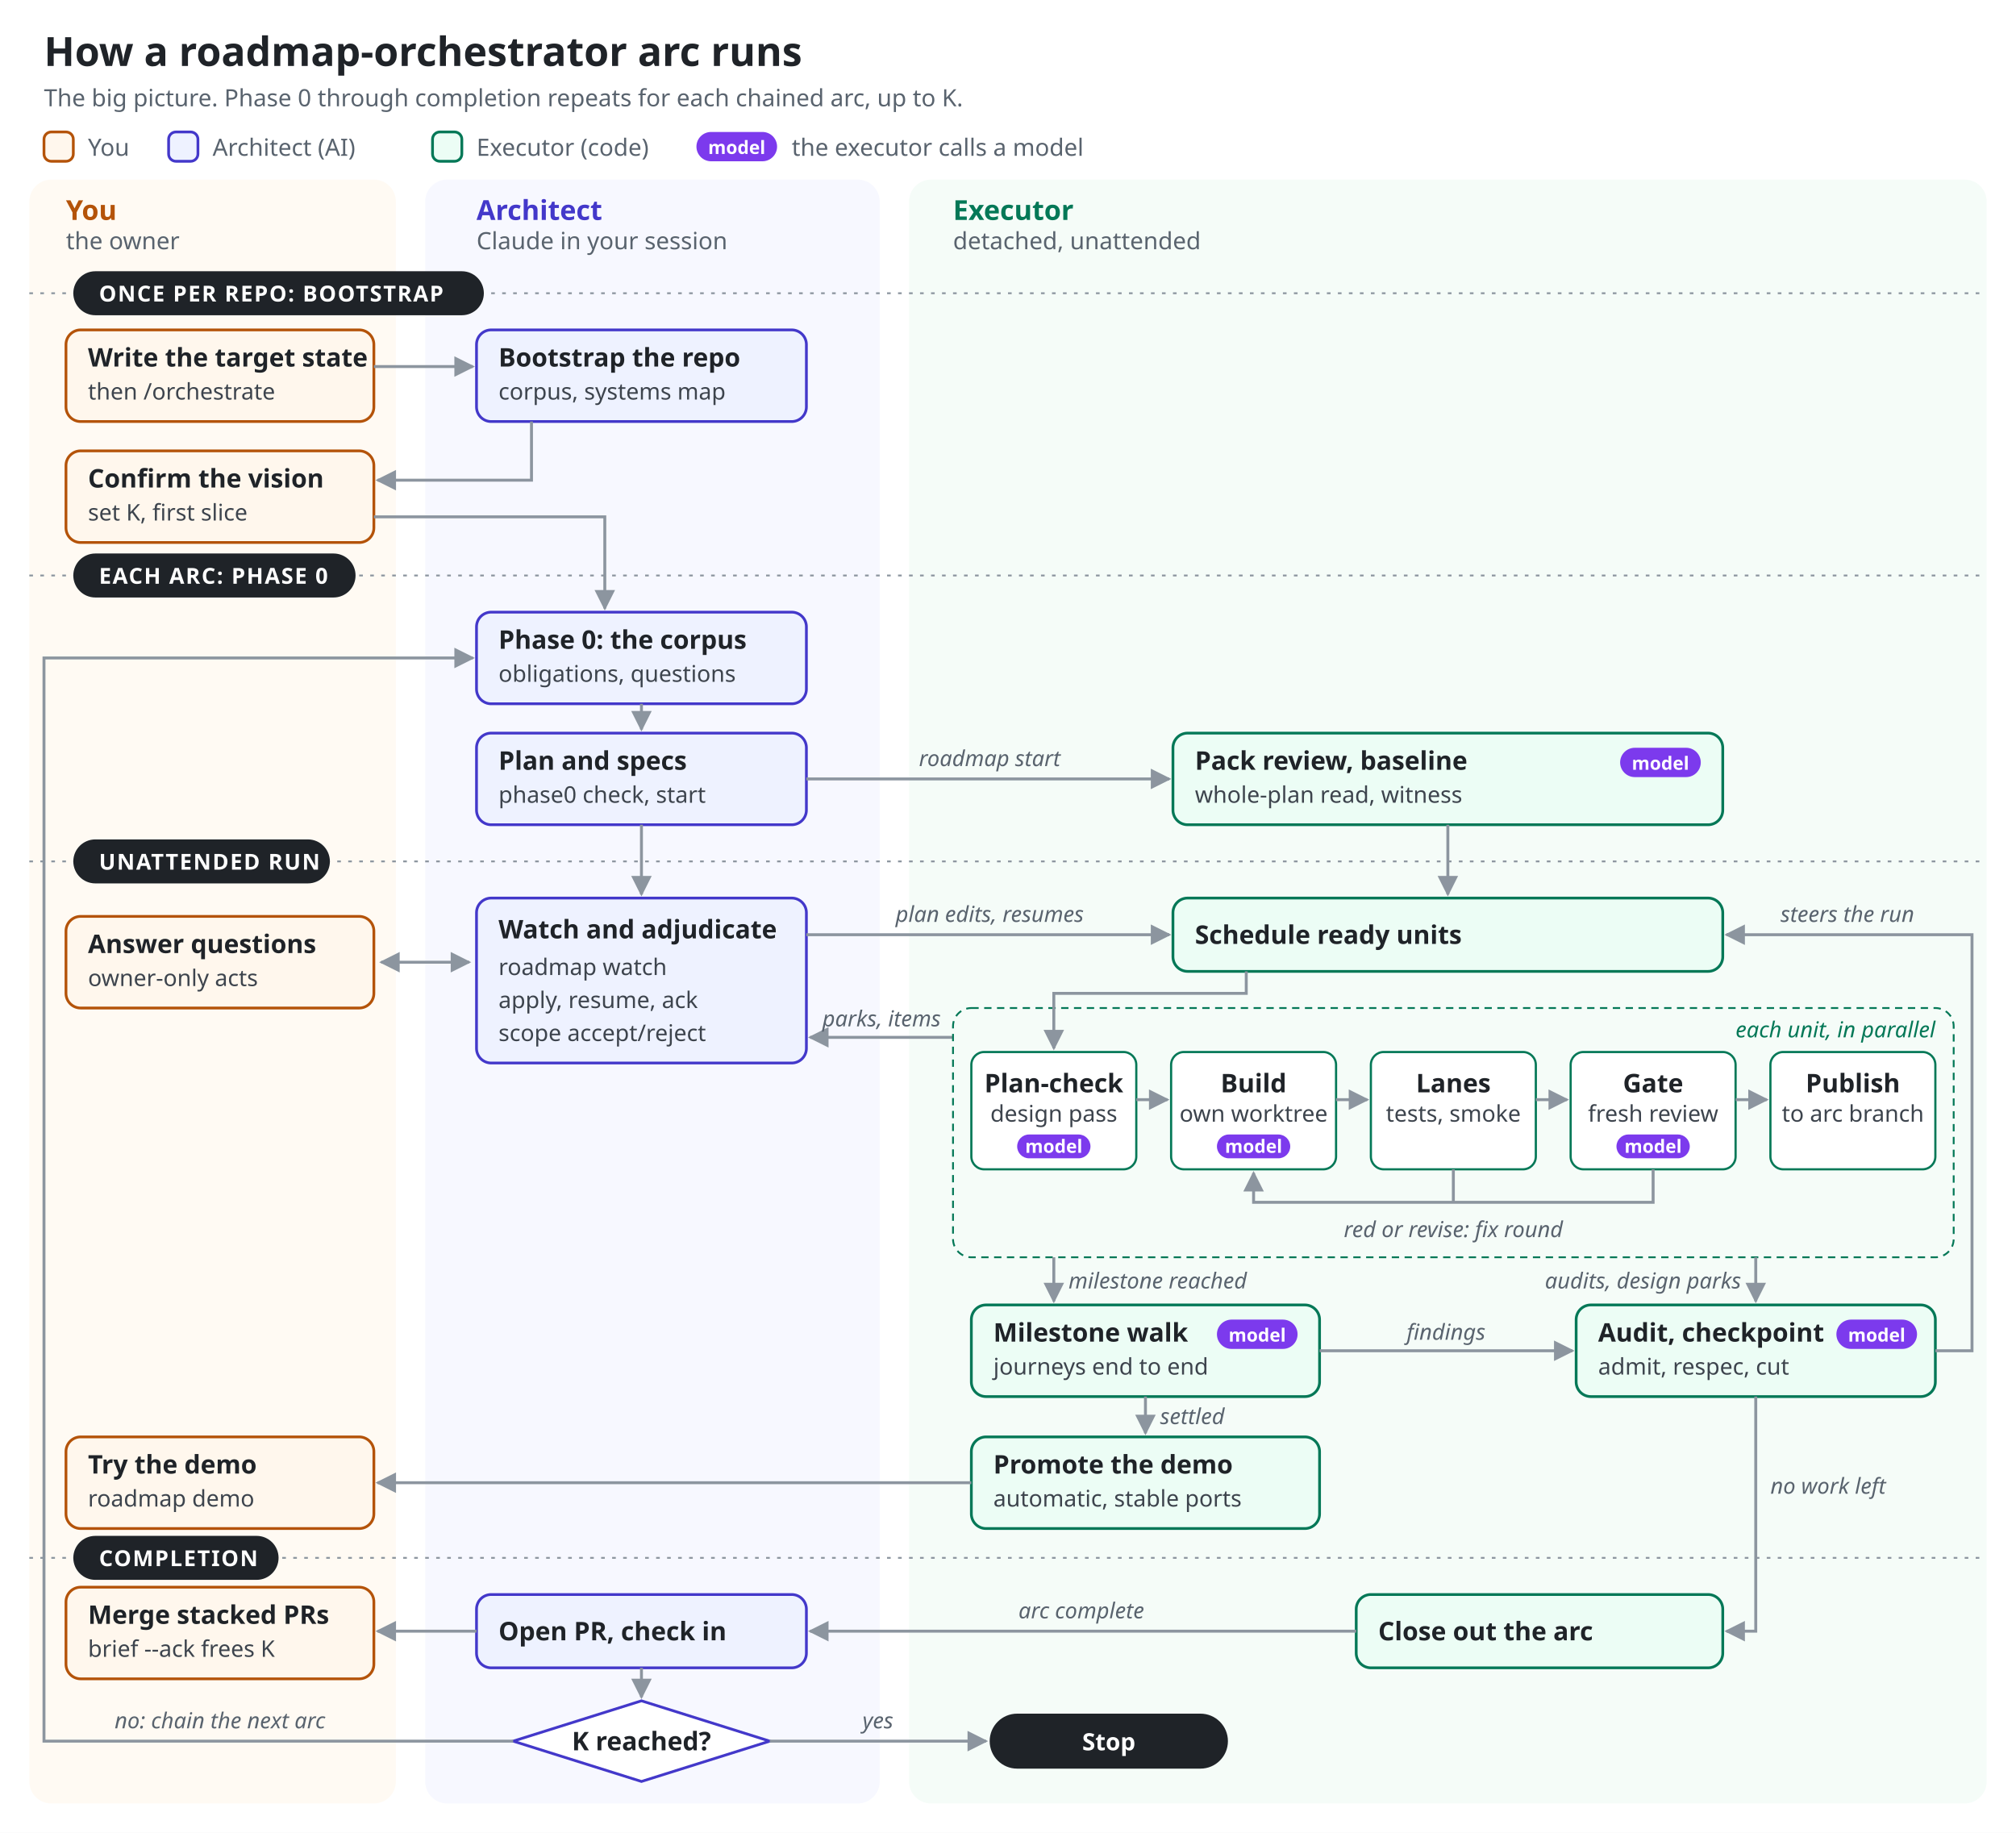
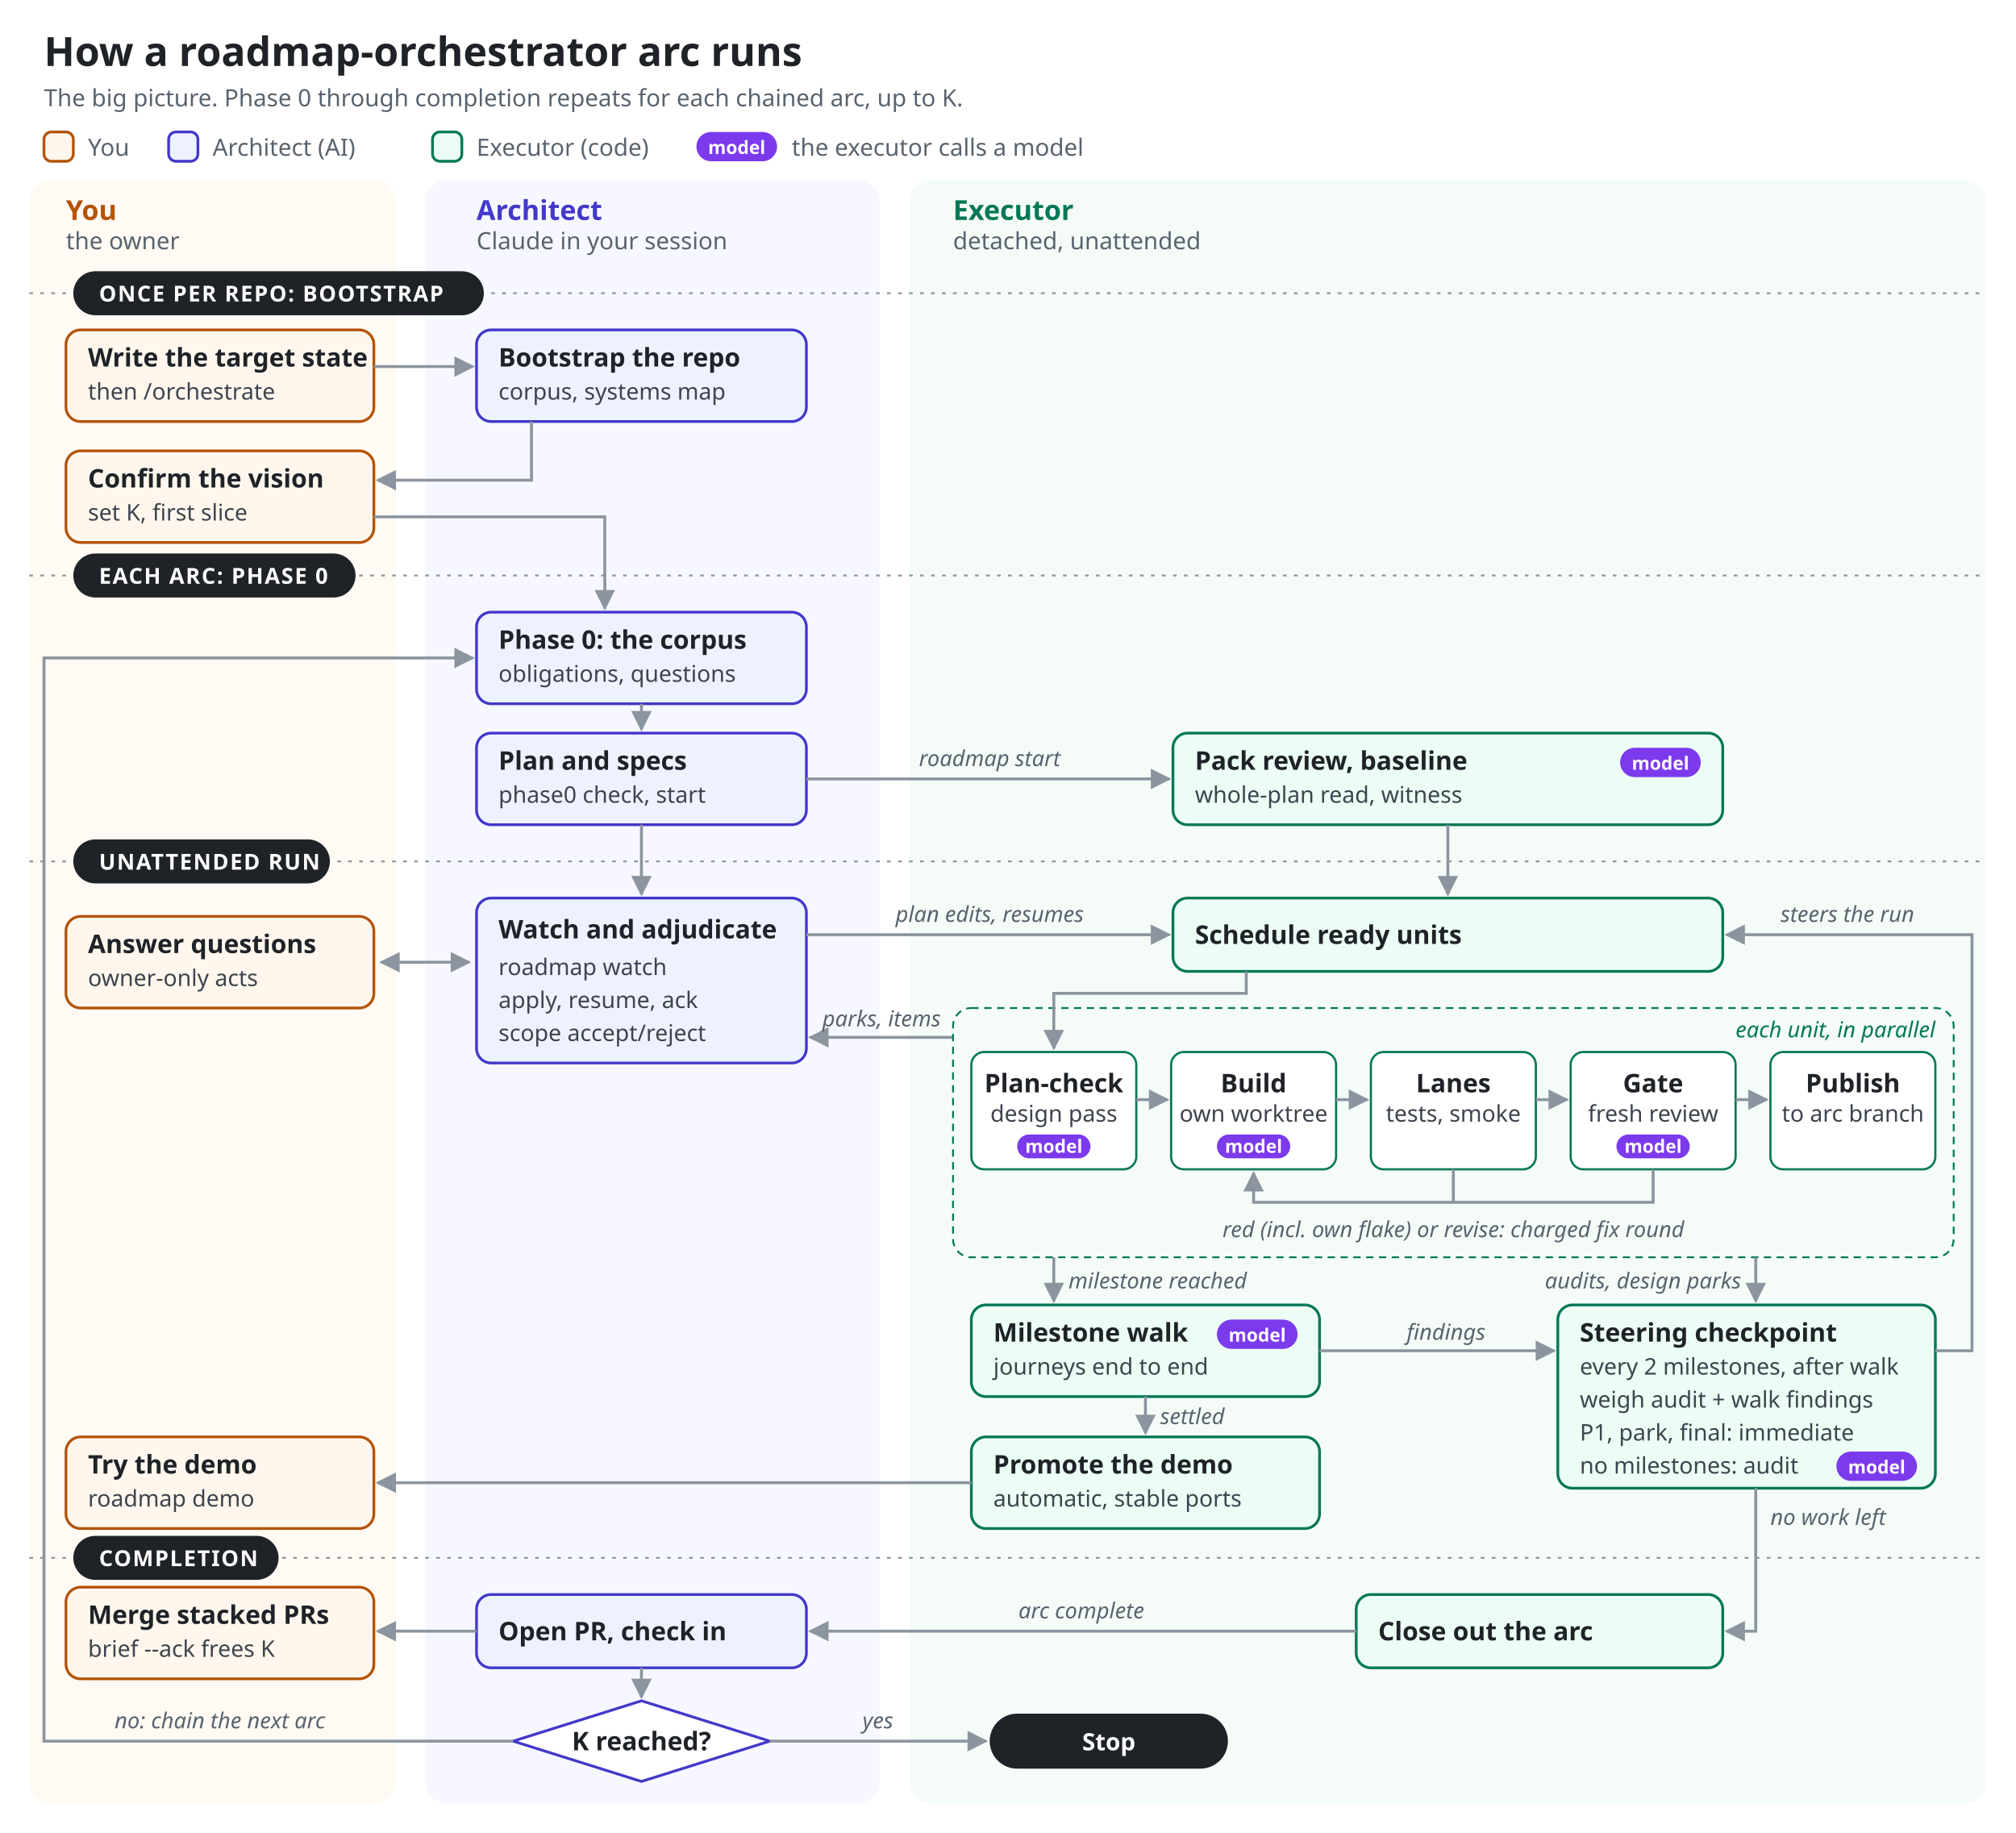
<svg xmlns="http://www.w3.org/2000/svg" width="1100" height="1000" viewBox="0 0 1100 1000" role="img" aria-labelledby="title desc">
  <style>
text { font-family: -apple-system, BlinkMacSystemFont, "Segoe UI", "Noto Sans", Helvetica, Arial, "DejaVu Sans", sans-serif; fill: #1f2328; }
.h1 { font-size: 22px; font-weight: 700; }
.sub, .lg, .ls { font-size: 13px; fill: #59636e; }
.lt { font-size: 15px; font-weight: 700; }
.lt.ow { fill: #b45309; } .lt.ar { fill: #4338ca; } .lt.ex { fill: #047857; }
.lane.ow { fill: #fffaf3; } .lane.ar { fill: #f7f8ff; } .lane.ex { fill: #f5fcf8; }
.box { stroke-width: 1.5; }
.box.ow { fill: #fff7ed; stroke: #b45309; }
.box.ar { fill: #eef2ff; stroke: #4338ca; }
.box.ex { fill: #ecfdf5; stroke: #047857; }
.box.step { fill: #ffffff; stroke: #047857; stroke-width: 1.2; }
.group { fill: none; stroke: #047857; stroke-width: 1; stroke-dasharray: 4 3; }
.gl { font-size: 12px; fill: #047857; font-style: italic; }
.t { font-size: 14px; font-weight: 600; }
.b { font-size: 12.5px; fill: #3d444d; }
.chip { fill: #7c3aed; }
.chipt { font-size: 10px; font-weight: 600; fill: #ffffff; }
.arr { fill: none; stroke: #8c959f; stroke-width: 1.6; }
.ah { fill: #8c959f; }
.al { font-size: 12px; fill: #59636e; font-style: italic; }
.band { stroke: #8c959f; stroke-width: 1; stroke-dasharray: 2 4; }
.pill { fill: #1f2328; }
.bandt { font-size: 12px; font-weight: 700; fill: #ffffff; letter-spacing: 0.06em; }
.term { fill: #1f2328; }
.termt { font-size: 13px; font-weight: 600; fill: #ffffff; }
.dia { fill: #ffffff; stroke: #4338ca; stroke-width: 1.5; }
</style>
  <defs>
    <marker id="ah" viewBox="0 0 10 10" refX="9" refY="5" markerWidth="7" markerHeight="7" orient="auto-start-reverse">
      <path class="ah" d="M0 0 L10 5 L0 10 z" />
    </marker>
  </defs>
  <rect width="1100" height="1000" fill="#ffffff" />
  <text class="h1" x="24" y="36">How a roadmap-orchestrator arc runs</text>
  <text class="sub" x="24" y="58">The big picture. Phase 0 through completion repeats for each chained arc, up to K.</text>
  <rect class="box ow" x="24" y="72" width="16" height="16" rx="4" />
  <text class="lg" x="48" y="85">You</text>
  <rect class="box ar" x="92" y="72" width="16" height="16" rx="4" />
  <text class="lg" x="116" y="85">Architect (AI)</text>
  <rect class="box ex" x="236" y="72" width="16" height="16" rx="4" />
  <text class="lg" x="260" y="85">Executor (code)</text>
  <rect class="chip" x="380" y="72" width="44" height="16" rx="8" />
  <text class="chipt" x="402" y="84" text-anchor="middle">model</text>
  <text class="lg" x="432" y="85">the executor calls a model</text>
  <rect class="lane ow" x="16" y="98" width="200" height="886" rx="12" />
  <text class="lt ow" x="36" y="120">You</text>
  <text class="ls" x="36" y="136">the owner</text>
  <rect class="lane ar" x="232" y="98" width="248" height="886" rx="12" />
  <text class="lt ar" x="260" y="120">Architect</text>
  <text class="ls" x="260" y="136">Claude in your session</text>
  <rect class="lane ex" x="496" y="98" width="588" height="886" rx="12" />
  <text class="lt ex" x="520" y="120">Executor</text>
  <text class="ls" x="520" y="136">detached, unattended</text>
  <line class="band" x1="16" y1="160" x2="1084" y2="160" />
  <rect class="pill" x="40" y="148" width="224" height="24" rx="12" />
  <text class="bandt" x="54" y="164.5">ONCE PER REPO: BOOTSTRAP</text>
  <line class="band" x1="16" y1="314" x2="1084" y2="314" />
  <rect class="pill" x="40" y="302" width="154" height="24" rx="12" />
  <text class="bandt" x="54" y="318.5">EACH ARC: PHASE 0</text>
  <line class="band" x1="16" y1="470" x2="1084" y2="470" />
  <rect class="pill" x="40" y="458" width="140" height="24" rx="12" />
  <text class="bandt" x="54" y="474.5">UNATTENDED RUN</text>
  <line class="band" x1="16" y1="850" x2="1084" y2="850" />
  <rect class="pill" x="40" y="838" width="112" height="24" rx="12" />
  <text class="bandt" x="54" y="854.5">COMPLETION</text>
  <rect class="box ow" x="36" y="180" width="168" height="50" rx="8" />
  <text class="t" x="48" y="200">Write the target state</text>
  <text class="b" x="48" y="218">then /orchestrate</text>
  <rect class="box ar" x="260" y="180" width="180" height="50" rx="8" />
  <text class="t" x="272" y="200">Bootstrap the repo</text>
  <text class="b" x="272" y="218">corpus, systems map</text>
  <path class="arr" d="M204 200 H258" marker-end="url(#ah)" />
  <rect class="box ow" x="36" y="246" width="168" height="50" rx="8" />
  <text class="t" x="48" y="266">Confirm the vision</text>
  <text class="b" x="48" y="284">set K, first slice</text>
  <path class="arr" d="M290 230 V262 H206" marker-end="url(#ah)" />
  <path class="arr" d="M204 282 H330 V332" marker-end="url(#ah)" />
  <rect class="box ar" x="260" y="334" width="180" height="50" rx="8" />
  <text class="t" x="272" y="354">Phase 0: the corpus</text>
  <text class="b" x="272" y="372">obligations, questions</text>
  <rect class="box ar" x="260" y="400" width="180" height="50" rx="8" />
  <text class="t" x="272" y="420">Plan and specs</text>
  <text class="b" x="272" y="438">phase0 check, start</text>
  <path class="arr" d="M350 384 V398" marker-end="url(#ah)" />
  <rect class="box ex" x="640" y="400" width="300" height="50" rx="8" />
  <text class="t" x="652" y="420">Pack review, baseline</text>
  <text class="b" x="652" y="438">whole-plan read, witness</text>
  <rect class="chip" x="884" y="408" width="44" height="16" rx="8" />
  <text class="chipt" x="906" y="420" text-anchor="middle">model</text>
  <path class="arr" d="M440 425 H638" marker-end="url(#ah)" />
  <text class="al" x="540" y="418" text-anchor="middle">roadmap start</text>
  <rect class="box ar" x="260" y="490" width="180" height="90" rx="8" />
  <text class="t" x="272" y="512">Watch and adjudicate</text>
  <text class="b" x="272" y="532">roadmap watch</text>
  <text class="b" x="272" y="550">apply, resume, ack</text>
  <text class="b" x="272" y="568">scope accept/reject</text>
  <path class="arr" d="M350 450 V488" marker-end="url(#ah)" />
  <rect class="box ow" x="36" y="500" width="168" height="50" rx="8" />
  <text class="t" x="48" y="520">Answer questions</text>
  <text class="b" x="48" y="538">owner-only acts</text>
  <path class="arr" d="M208 525 H256" marker-start="url(#ah)" marker-end="url(#ah)" />
  <rect class="box ex" x="640" y="490" width="300" height="40" rx="8" />
  <text class="t" x="652" y="515">Schedule ready units</text>
  <path class="arr" d="M790 450 V488" marker-end="url(#ah)" />
  <path class="arr" d="M440 510 H638" marker-end="url(#ah)" />
  <text class="al" x="540" y="503" text-anchor="middle">plan edits, resumes</text>
  <path class="arr" d="M520 566 H442" marker-end="url(#ah)" />
  <text class="al" x="481" y="560" text-anchor="middle">parks, items</text>
  <rect class="group" x="520" y="550" width="546" height="136" rx="10" />
  <text class="gl" x="1056" y="566" text-anchor="end">each unit, in parallel</text>
  <path class="arr" d="M680 530 V542 H575 V572" marker-end="url(#ah)" />
  <rect class="box step" x="530" y="574" width="90" height="64" rx="7" />
  <text class="t" x="575" y="596" text-anchor="middle">Plan-check</text>
  <text class="b" x="575" y="612" text-anchor="middle">design pass</text>
  <rect class="chip" x="555" y="619" width="40" height="13" rx="6.5" />
  <text class="chipt" x="575" y="629" text-anchor="middle">model</text>
  <rect class="box step" x="639" y="574" width="90" height="64" rx="7" />
  <text class="t" x="684" y="596" text-anchor="middle">Build</text>
  <text class="b" x="684" y="612" text-anchor="middle">own worktree</text>
  <rect class="chip" x="664" y="619" width="40" height="13" rx="6.5" />
  <text class="chipt" x="684" y="629" text-anchor="middle">model</text>
  <rect class="box step" x="748" y="574" width="90" height="64" rx="7" />
  <text class="t" x="793" y="596" text-anchor="middle">Lanes</text>
  <text class="b" x="793" y="612" text-anchor="middle">tests, smoke</text>
  <rect class="box step" x="857" y="574" width="90" height="64" rx="7" />
  <text class="t" x="902" y="596" text-anchor="middle">Gate</text>
  <text class="b" x="902" y="612" text-anchor="middle">fresh review</text>
  <rect class="chip" x="882" y="619" width="40" height="13" rx="6.5" />
  <text class="chipt" x="902" y="629" text-anchor="middle">model</text>
  <rect class="box step" x="966" y="574" width="90" height="64" rx="7" />
  <text class="t" x="1011" y="596" text-anchor="middle">Publish</text>
  <text class="b" x="1011" y="612" text-anchor="middle">to arc branch</text>
  <path class="arr" d="M620 600 H637" marker-end="url(#ah)" />
  <path class="arr" d="M729 600 H746" marker-end="url(#ah)" />
  <path class="arr" d="M838 600 H855" marker-end="url(#ah)" />
  <path class="arr" d="M947 600 H964" marker-end="url(#ah)" />
  <path class="arr" d="M902 638 V656 H684 V640" marker-end="url(#ah)" />
  <path class="arr" d="M793 638 V656" />
-   <text class="al" x="793" y="675" text-anchor="middle">red or revise: fix round</text>
+   <text class="al" x="793" y="675" text-anchor="middle">red (incl. own flake) or revise: charged fix round</text>
  <rect class="box ex" x="530" y="712" width="190" height="50" rx="8" />
  <text class="t" x="542" y="732">Milestone walk</text>
  <text class="b" x="542" y="750">journeys end to end</text>
  <rect class="chip" x="664" y="720" width="44" height="16" rx="8" />
  <text class="chipt" x="686" y="732" text-anchor="middle">model</text>
  <path class="arr" d="M575 686 V710" marker-end="url(#ah)" />
  <text class="al" x="583" y="703">milestone reached</text>
-   <rect class="box ex" x="860" y="712" width="196" height="50" rx="8" />
-   <text class="t" x="872" y="732">Audit, checkpoint</text>
-   <text class="b" x="872" y="750">admit, respec, cut</text>
-   <rect class="chip" x="1002" y="720" width="44" height="16" rx="8" />
-   <text class="chipt" x="1024" y="732" text-anchor="middle">model</text>
+   <rect class="box ex" x="850" y="712" width="206" height="100" rx="8" />
+   <text class="t" x="862" y="732">Steering checkpoint</text>
+   <text class="b" x="862" y="750">every 2 milestones, after walk</text>
+   <text class="b" x="862" y="768">weigh audit + walk findings</text>
+   <text class="b" x="862" y="786">P1, park, final: immediate</text>
+   <text class="b" x="862" y="804">no milestones: audit</text>
+   <rect class="chip" x="1002" y="792" width="44" height="16" rx="8" />
+   <text class="chipt" x="1024" y="804" text-anchor="middle">model</text>
  <path class="arr" d="M958 686 V710" marker-end="url(#ah)" />
  <text class="al" x="950" y="703" text-anchor="end">audits, design parks</text>
-   <path class="arr" d="M720 737 H858" marker-end="url(#ah)" />
+   <path class="arr" d="M720 737 H848" marker-end="url(#ah)" />
  <text class="al" x="789" y="731" text-anchor="middle">findings</text>
  <path class="arr" d="M1056 737 H1076 V510 H942" marker-end="url(#ah)" />
  <text class="al" x="1008" y="503" text-anchor="middle">steers the run</text>
  <rect class="box ex" x="530" y="784" width="190" height="50" rx="8" />
  <text class="t" x="542" y="804">Promote the demo</text>
  <text class="b" x="542" y="822">automatic, stable ports</text>
  <path class="arr" d="M625 762 V782" marker-end="url(#ah)" />
  <text class="al" x="633" y="777">settled</text>
  <rect class="box ow" x="36" y="784" width="168" height="50" rx="8" />
  <text class="t" x="48" y="804">Try the demo</text>
  <text class="b" x="48" y="822">roadmap demo</text>
  <path class="arr" d="M530 809 H206" marker-end="url(#ah)" />
  <rect class="box ex" x="740" y="870" width="200" height="40" rx="8" />
  <text class="t" x="752" y="895">Close out the arc</text>
-   <path class="arr" d="M958 762 V890 H942" marker-end="url(#ah)" />
-   <text class="al" x="966" y="815">no work left</text>
+   <path class="arr" d="M958 812 V890 H942" marker-end="url(#ah)" />
+   <text class="al" x="966" y="832">no work left</text>
  <rect class="box ar" x="260" y="870" width="180" height="40" rx="8" />
  <text class="t" x="272" y="895">Open PR, check in</text>
  <path class="arr" d="M740 890 H442" marker-end="url(#ah)" />
  <text class="al" x="590" y="883" text-anchor="middle">arc complete</text>
  <rect class="box ow" x="36" y="866" width="168" height="50" rx="8" />
  <text class="t" x="48" y="886">Merge stacked PRs</text>
  <text class="b" x="48" y="904">brief --ack frees K</text>
  <path class="arr" d="M260 890 H206" marker-end="url(#ah)" />
  <path class="dia" d="M350 928 L420 950 L350 972 L280 950 Z" />
  <text class="t" x="350" y="955" text-anchor="middle">K reached?</text>
  <path class="arr" d="M350 910 V926" marker-end="url(#ah)" />
  <rect class="term" x="540" y="935" width="130" height="30" rx="15" />
  <text class="termt" x="605" y="955" text-anchor="middle">Stop</text>
  <path class="arr" d="M420 950 H538" marker-end="url(#ah)" />
  <text class="al" x="479" y="943" text-anchor="middle">yes</text>
  <path class="arr" d="M280 950 H24 V359 H258" marker-end="url(#ah)" />
  <text class="al" x="120" y="943" text-anchor="middle">no: chain the next arc</text>
</svg>
